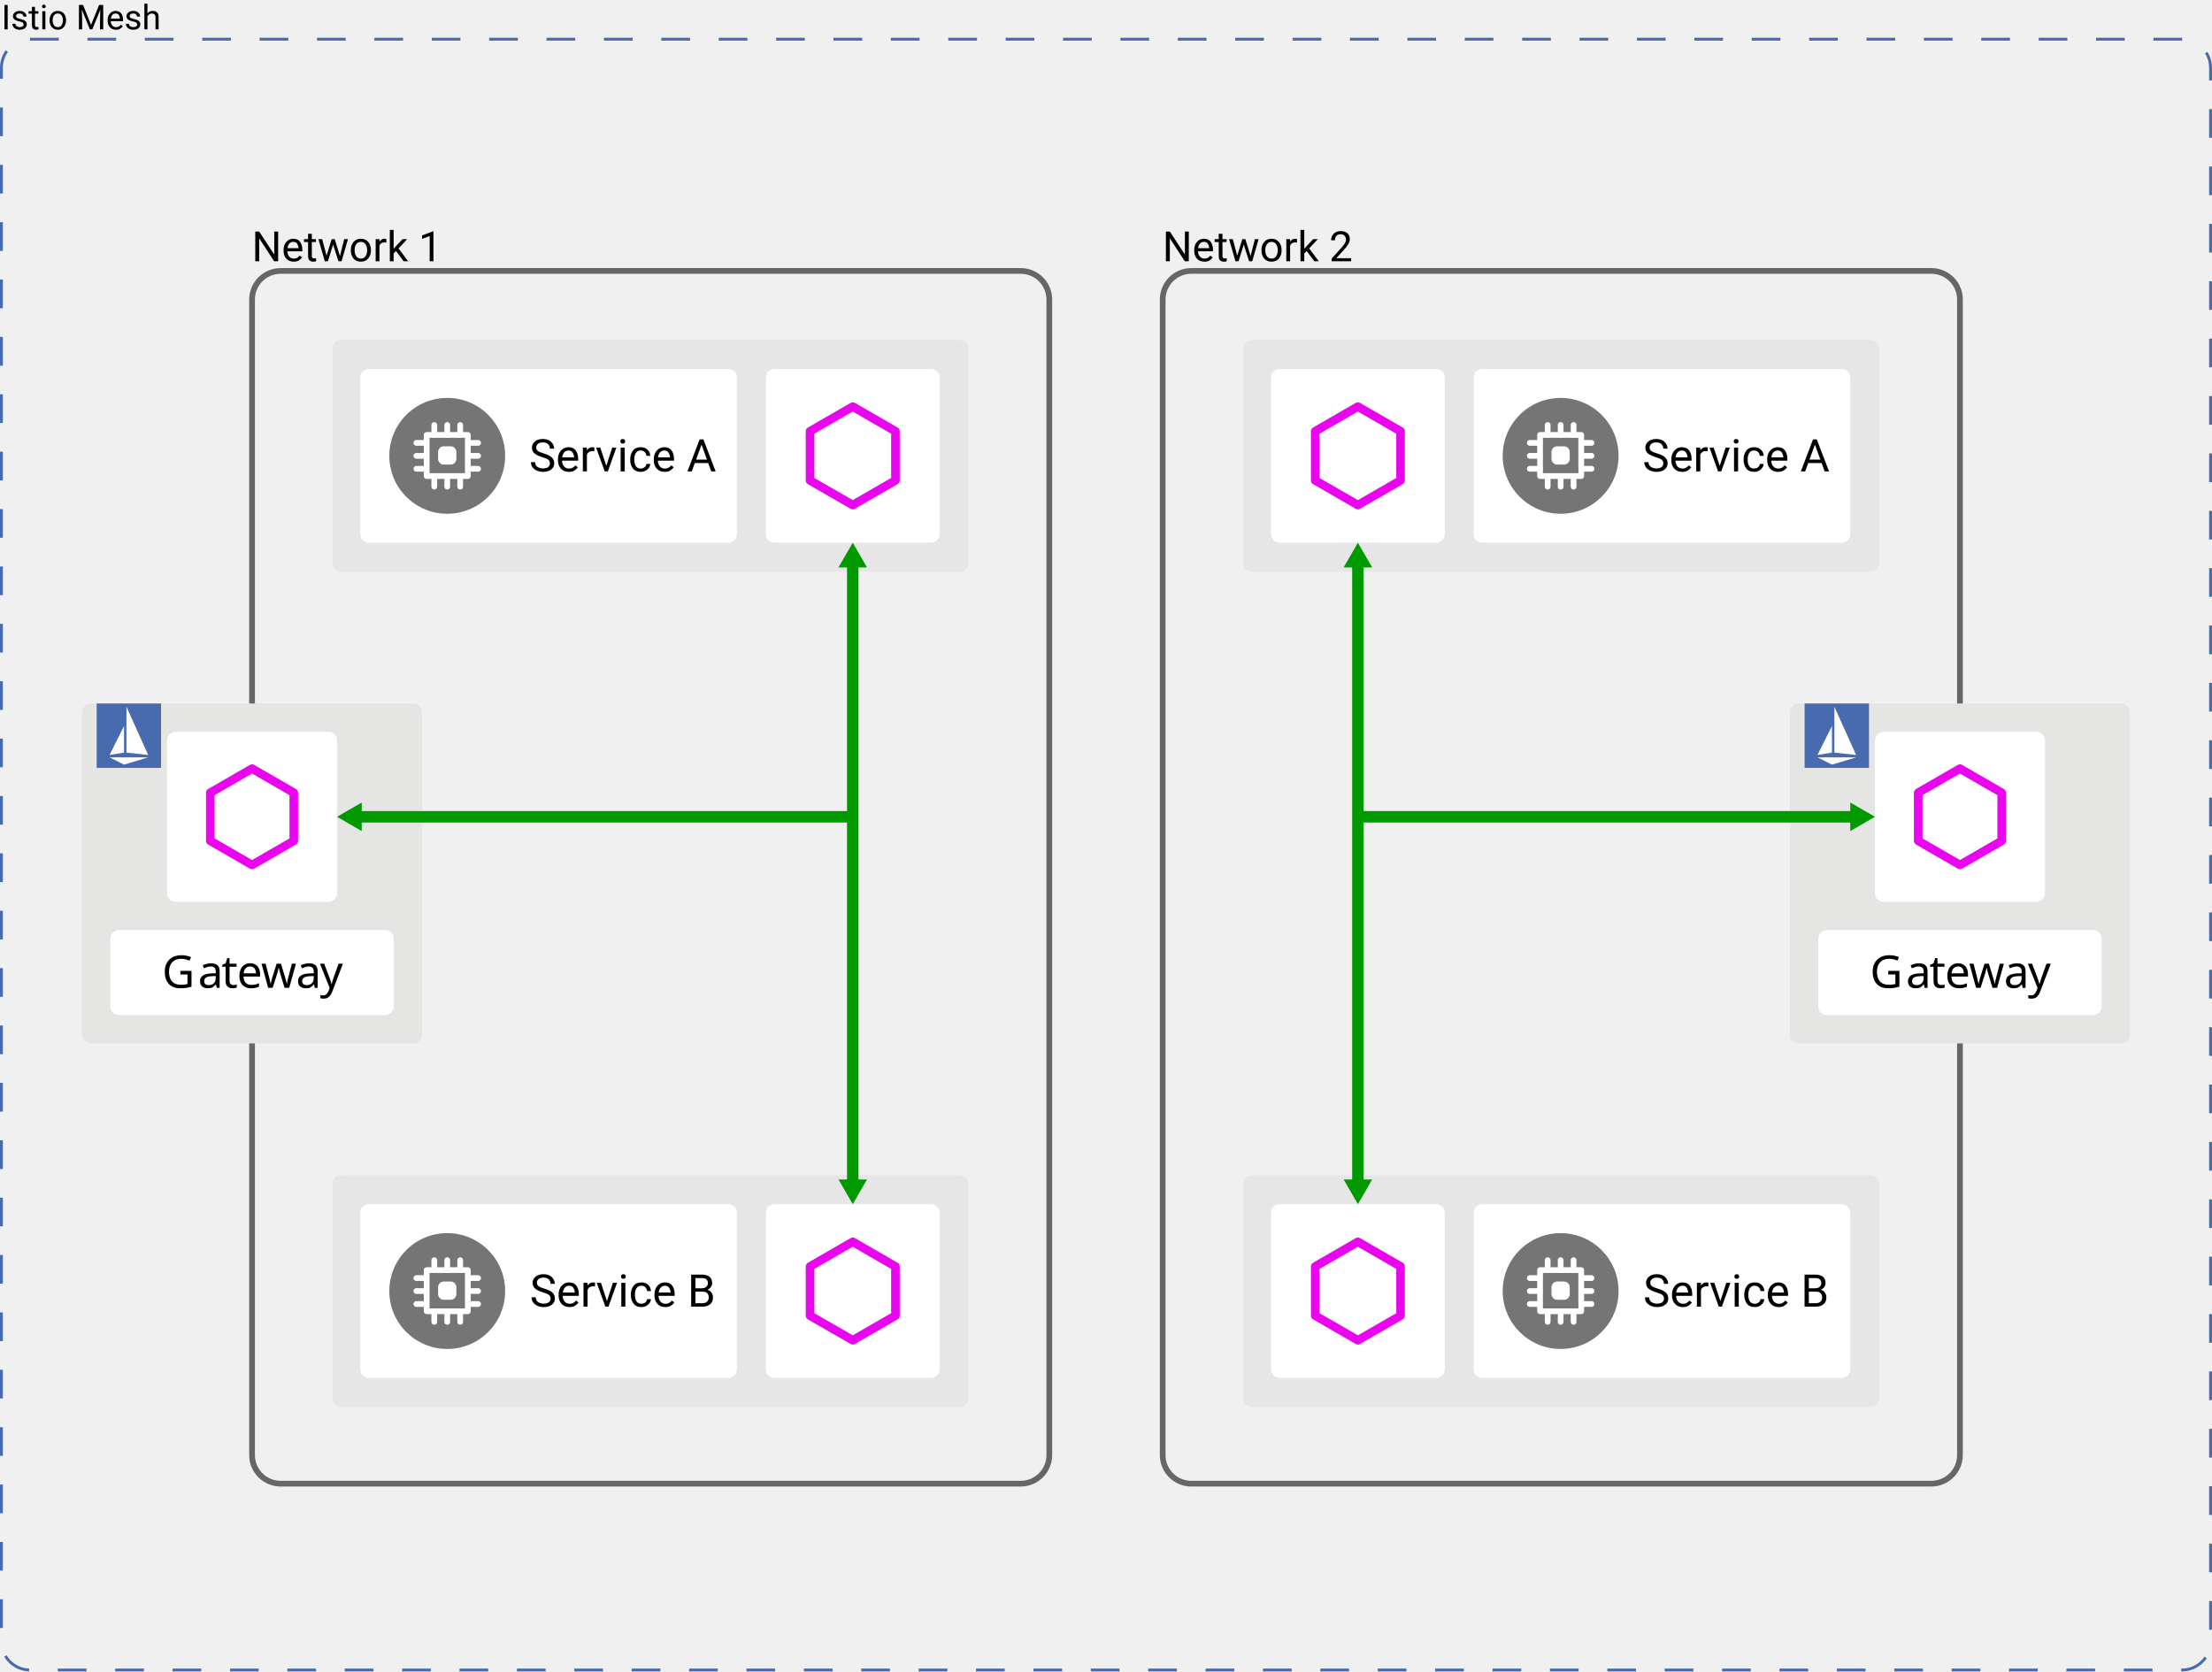
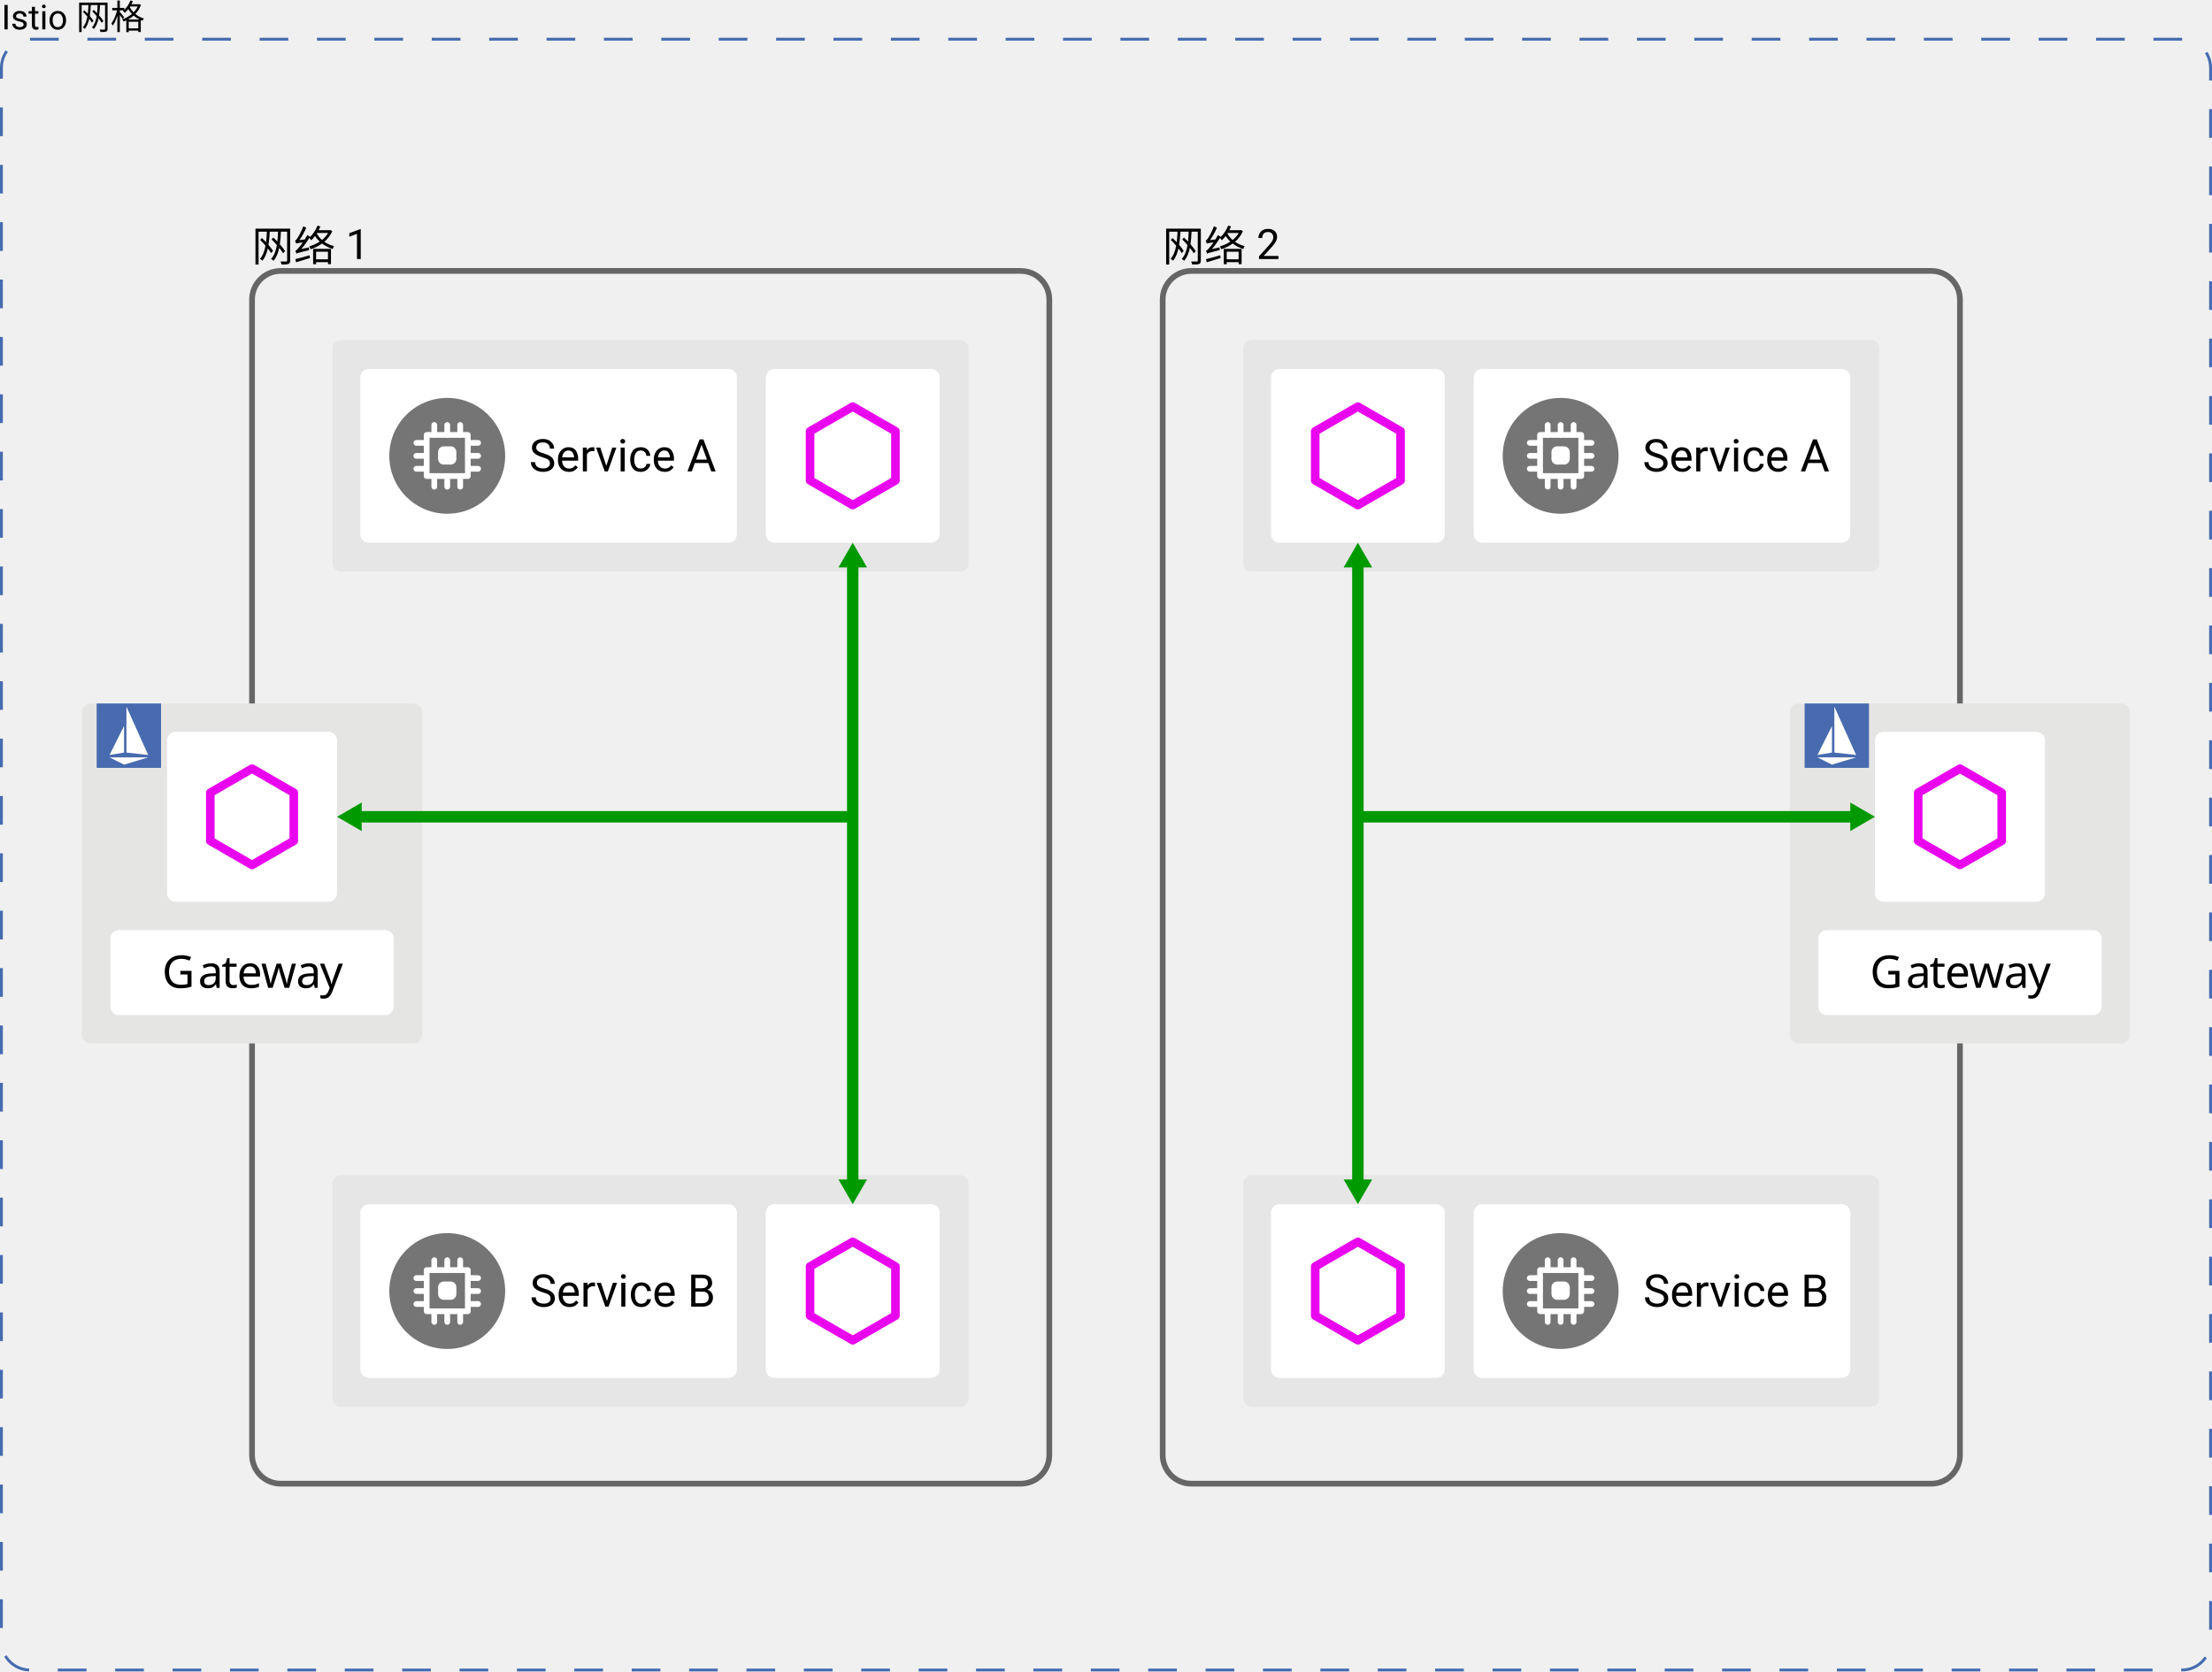
<svg xmlns="http://www.w3.org/2000/svg" viewBox="0 0 773.19 584.32">
  <defs>
-     <style>.a898c3a8-e4f1-42b3-ab4c-53464259dba1,.ab8f4c5f-abbd-419a-b2f9-be359bf77f4a,.b03e2be6-f80d-46bc-a444-12b614e430fd,.b2ddb76a-9f78-421a-b82c-637fe18816e2,.b96e14af-acda-4a46-a38c-736421bf2a0a{fill:none}.a898c3a8-e4f1-42b3-ab4c-53464259dba1,.b03e2be6-f80d-46bc-a444-12b614e430fd,.b96e14af-acda-4a46-a38c-736421bf2a0a{stroke-linejoin:round}.acd1fcb7-c7dd-459b-8dd4-430b2db5ec69,.bfc0c7ce-22cb-46e8-ac34-44feb6607930{font-family:Roboto-Regular,Roboto}.acd1fcb7-c7dd-459b-8dd4-430b2db5ec69{font-size:14.62px}.a898c3a8-e4f1-42b3-ab4c-53464259dba1{stroke:#666;stroke-width:2px}.ab8f4c5f-abbd-419a-b2f9-be359bf77f4a,.b96e14af-acda-4a46-a38c-736421bf2a0a{stroke-width:2px}.be101bb0-46dd-4b66-8766-88a0c553d283{fill:#e6e6e6}.af9ad130-8077-486c-b6b3-d263c2e9a34f{fill:#fff}.b03e2be6-f80d-46bc-a444-12b614e430fd{stroke:#e905ee;stroke-width:3px}.a4b0ffe2-51af-409d-873d-f24bd234c7c2,.bfc0c7ce-22cb-46e8-ac34-44feb6607930{font-size:15.75px}.af5b2a71-57e2-4b57-b893-8ffdb67d0ce1{letter-spacing:.01em}.b904c8fb-5cd7-4c6f-88d9-d8ed5b63d8f6{fill:#757575}.ab8f4c5f-abbd-419a-b2f9-be359bf77f4a,.b96e14af-acda-4a46-a38c-736421bf2a0a{stroke:#fff}.ab8f4c5f-abbd-419a-b2f9-be359bf77f4a{stroke-linecap:round;stroke-miterlimit:10}.b2ddb76a-9f78-421a-b82c-637fe18816e2{stroke-miterlimit:10}.fedf45f0-49d3-404f-b3da-f996dd6408d8{fill:#e5e5e4}.a4b0ffe2-51af-409d-873d-f24bd234c7c2{font-family:GoogleSans-Regular,Google Sans;letter-spacing:-.02em}.b483b729-8610-44b7-a133-80d0add2e607{letter-spacing:-.01em}.eddc2f64-ddab-46da-98d1-25b07bf4a597{letter-spacing:-.02em}.befe19ab-abba-4bda-80a4-13ad1e3d0876{letter-spacing:0}.a6b151db-f556-4f37-98ec-43f98b330f6a{fill:#486baf}.b2ddb76a-9f78-421a-b82c-637fe18816e2{stroke:#090;stroke-width:4px}.b42052a5-2e53-4e83-8d53-a80391206675{fill:#090}</style>
+     <style>
+ 			.a898c3a8-e4f1-42b3-ab4c-53464259dba1,.ab8f4c5f-abbd-419a-b2f9-be359bf77f4a,.b03e2be6-f80d-46bc-a444-12b614e430fd,.b2ddb76a-9f78-421a-b82c-637fe18816e2,.b96e14af-acda-4a46-a38c-736421bf2a0a{fill:none}.a898c3a8-e4f1-42b3-ab4c-53464259dba1,.b03e2be6-f80d-46bc-a444-12b614e430fd,.b96e14af-acda-4a46-a38c-736421bf2a0a{stroke-linejoin:round}.acd1fcb7-c7dd-459b-8dd4-430b2db5ec69,.bfc0c7ce-22cb-46e8-ac34-44feb6607930{font-family:Roboto-Regular,Roboto}.acd1fcb7-c7dd-459b-8dd4-430b2db5ec69{font-size:14.62px}.a898c3a8-e4f1-42b3-ab4c-53464259dba1{stroke:#666;stroke-width:2px}.ab8f4c5f-abbd-419a-b2f9-be359bf77f4a,.b96e14af-acda-4a46-a38c-736421bf2a0a{stroke-width:2px}.be101bb0-46dd-4b66-8766-88a0c553d283{fill:#e6e6e6}.af9ad130-8077-486c-b6b3-d263c2e9a34f{fill:#fff}.b03e2be6-f80d-46bc-a444-12b614e430fd{stroke:#e905ee;stroke-width:3px}.a4b0ffe2-51af-409d-873d-f24bd234c7c2,.bfc0c7ce-22cb-46e8-ac34-44feb6607930{font-size:15.75px}.af5b2a71-57e2-4b57-b893-8ffdb67d0ce1{letter-spacing:.01em}.b904c8fb-5cd7-4c6f-88d9-d8ed5b63d8f6{fill:#757575}.ab8f4c5f-abbd-419a-b2f9-be359bf77f4a,.b96e14af-acda-4a46-a38c-736421bf2a0a{stroke:#fff}.ab8f4c5f-abbd-419a-b2f9-be359bf77f4a{stroke-linecap:round;stroke-miterlimit:10}.b2ddb76a-9f78-421a-b82c-637fe18816e2{stroke-miterlimit:10}.fedf45f0-49d3-404f-b3da-f996dd6408d8{fill:#e5e5e4}.a4b0ffe2-51af-409d-873d-f24bd234c7c2{font-family:GoogleSans-Regular,Google
+ 			Sans;letter-spacing:-.02em}.b483b729-8610-44b7-a133-80d0add2e607{letter-spacing:-.01em}.eddc2f64-ddab-46da-98d1-25b07bf4a597{letter-spacing:-.02em}.befe19ab-abba-4bda-80a4-13ad1e3d0876{letter-spacing:0}.a6b151db-f556-4f37-98ec-43f98b330f6a{fill:#486baf}.b2ddb76a-9f78-421a-b82c-637fe18816e2{stroke:#090;stroke-width:4px}.b42052a5-2e53-4e83-8d53-a80391206675{fill:#090}
+ 		</style>
  </defs>
  <g id="aff93e7e-4d2a-468a-8c79-fd0c6e3dc8e1" data-name="multi-net">
    <rect x=".5" y="13.7" width="772.19" height="570.13" rx="10" stroke-linejoin="round" stroke="#466bb0" stroke-dasharray="10.03 10.03" fill="none" />
-     <text transform="translate(.48 10.27)" font-family="Roboto-Regular,Roboto" font-size="12">Istio Mesh</text>
-     <text class="acd1fcb7-c7dd-459b-8dd4-430b2db5ec69" transform="translate(88.02 91.34)">Network 1</text>
+     <text transform="translate(.48 10.27)" font-family="Roboto-Regular,Roboto" font-size="12">
+ 			Istio 网格
+ 		</text>
+     <text class="acd1fcb7-c7dd-459b-8dd4-430b2db5ec69" transform="translate(88.02 91.34)">
+ 			网络 1
+ 		</text>
    <rect class="a898c3a8-e4f1-42b3-ab4c-53464259dba1" x="88.1" y="94.72" width="278.68" height="423.97" rx="10" />
-     <text class="acd1fcb7-c7dd-459b-8dd4-430b2db5ec69" transform="translate(406.33 91.34)">Network 2</text>
+     <text class="acd1fcb7-c7dd-459b-8dd4-430b2db5ec69" transform="translate(406.33 91.34)">
+ 			网络 2
+ 		</text>
    <rect class="a898c3a8-e4f1-42b3-ab4c-53464259dba1" x="406.41" y="94.72" width="278.68" height="423.97" rx="10" />
    <rect class="be101bb0-46dd-4b66-8766-88a0c553d283" x="434.54" y="118.87" width="222.33" height="80.99" rx="3" />
    <rect class="af9ad130-8077-486c-b6b3-d263c2e9a34f" x="444.27" y="128.99" width="60.74" height="60.74" rx="3" />
    <path class="b03e2be6-f80d-46bc-a444-12b614e430fd" d="M489.56 167.97v-17.21l-14.92-8.61-14.91 8.61v17.21l14.91 8.6 14.92-8.6z" />
    <rect class="af9ad130-8077-486c-b6b3-d263c2e9a34f" x="515.14" y="128.99" width="131.61" height="60.74" rx="3" />
-     <text class="bfc0c7ce-22cb-46e8-ac34-44feb6607930" transform="translate(574.14 164.81)">Se<tspan class="af5b2a71-57e2-4b57-b893-8ffdb67d0ce1" x="17.69" y="0">r</tspan>
-       <tspan x="23.15" y="0">vice A</tspan>
+     <text class="bfc0c7ce-22cb-46e8-ac34-44feb6607930" transform="translate(574.14 164.81)">
+ 			Se
+ 			<tspan class="af5b2a71-57e2-4b57-b893-8ffdb67d0ce1" x="17.69" y="0">
+ 				r
+ 			</tspan>
+       <tspan x="23.15" y="0">
+ 				vice A
+ 			</tspan>
    </text>
    <circle class="b904c8fb-5cd7-4c6f-88d9-d8ed5b63d8f6" cx="545.51" cy="159.36" r="20.25" />
    <path class="b96e14af-acda-4a46-a38c-736421bf2a0a" d="M538.32 152.04h14.39v14.39h-14.39z" />
    <path class="ab8f4c5f-abbd-419a-b2f9-be359bf77f4a" d="M540.98 152.04v-3.47M545.51 152.04v-3.47M550.04 152.04v-3.47M540.98 170.15v-3.46M545.51 170.15v-3.46M550.04 170.15v-3.46M538.18 163.89h-3.46M538.18 159.36h-3.46M538.18 154.83h-3.46M556.3 163.89h-3.46M556.3 159.36h-3.46M556.3 154.83h-3.46" />
    <rect class="af9ad130-8077-486c-b6b3-d263c2e9a34f" x="542.31" y="156.03" width="6.39" height="6.39" rx="2" />
    <rect class="be101bb0-46dd-4b66-8766-88a0c553d283" x="116.23" y="118.87" width="222.33" height="80.99" rx="3" />
    <rect class="af9ad130-8077-486c-b6b3-d263c2e9a34f" x="125.96" y="128.99" width="131.61" height="60.74" rx="3" />
-     <text class="bfc0c7ce-22cb-46e8-ac34-44feb6607930" transform="translate(184.96 164.81)">Se<tspan class="af5b2a71-57e2-4b57-b893-8ffdb67d0ce1" x="17.69" y="0">r</tspan>
-       <tspan x="23.15" y="0">vice A</tspan>
+     <text class="bfc0c7ce-22cb-46e8-ac34-44feb6607930" transform="translate(184.96 164.81)">
+ 			Se
+ 			<tspan class="af5b2a71-57e2-4b57-b893-8ffdb67d0ce1" x="17.69" y="0">
+ 				r
+ 			</tspan>
+       <tspan x="23.15" y="0">
+ 				vice A
+ 			</tspan>
    </text>
    <circle class="b904c8fb-5cd7-4c6f-88d9-d8ed5b63d8f6" cx="156.33" cy="159.36" r="20.25" />
    <path class="b96e14af-acda-4a46-a38c-736421bf2a0a" d="M149.14 152.04h14.39v14.39h-14.39z" />
    <path class="ab8f4c5f-abbd-419a-b2f9-be359bf77f4a" d="M151.8 152.04v-3.47M156.33 152.04v-3.47M160.86 152.04v-3.47M151.8 170.15v-3.46M156.33 170.15v-3.46M160.86 170.15v-3.46M149 163.89h-3.46M149 159.36h-3.46M149 154.83h-3.46M167.12 163.89h-3.46M167.12 159.36h-3.46M167.12 154.83h-3.46" />
    <rect class="af9ad130-8077-486c-b6b3-d263c2e9a34f" x="153.13" y="156.03" width="6.39" height="6.39" rx="2" />
    <rect class="af9ad130-8077-486c-b6b3-d263c2e9a34f" x="267.7" y="128.99" width="60.74" height="60.74" rx="3" />
    <path class="b03e2be6-f80d-46bc-a444-12b614e430fd" d="M312.99 167.97v-17.21l-14.92-8.61-14.92 8.61v17.21l14.92 8.6 14.92-8.6z" />
    <rect class="be101bb0-46dd-4b66-8766-88a0c553d283" x="434.54" y="410.86" width="222.33" height="80.99" rx="3" />
    <rect class="af9ad130-8077-486c-b6b3-d263c2e9a34f" x="444.27" y="420.98" width="60.74" height="60.74" rx="3" />
    <path class="b03e2be6-f80d-46bc-a444-12b614e430fd" d="M489.56 459.96v-17.21l-14.92-8.61-14.91 8.61v17.21l14.91 8.6 14.92-8.6z" />
    <rect class="af9ad130-8077-486c-b6b3-d263c2e9a34f" x="515.14" y="420.98" width="131.61" height="60.74" rx="3" />
-     <text class="bfc0c7ce-22cb-46e8-ac34-44feb6607930" transform="translate(574.37 456.8)">Se<tspan class="af5b2a71-57e2-4b57-b893-8ffdb67d0ce1" x="17.69" y="0">r</tspan>
-       <tspan x="23.15" y="0">vice B</tspan>
+     <text class="bfc0c7ce-22cb-46e8-ac34-44feb6607930" transform="translate(574.37 456.8)">
+ 			Se
+ 			<tspan class="af5b2a71-57e2-4b57-b893-8ffdb67d0ce1" x="17.69" y="0">
+ 				r
+ 			</tspan>
+       <tspan x="23.15" y="0">
+ 				vice B
+ 			</tspan>
    </text>
    <circle class="b904c8fb-5cd7-4c6f-88d9-d8ed5b63d8f6" cx="545.51" cy="451.35" r="20.25" />
    <path class="b96e14af-acda-4a46-a38c-736421bf2a0a" d="M538.32 444.02h14.39v14.39h-14.39z" />
    <path class="ab8f4c5f-abbd-419a-b2f9-be359bf77f4a" d="M540.98 444.02v-3.46M545.51 444.02v-3.46M550.04 444.02v-3.46M540.98 462.14v-3.46M545.51 462.14v-3.46M550.04 462.14v-3.46M538.18 455.88h-3.46M538.18 451.35h-3.46M538.18 446.82h-3.46M556.3 455.88h-3.46M556.3 451.35h-3.46M556.3 446.82h-3.46" />
    <rect class="af9ad130-8077-486c-b6b3-d263c2e9a34f" x="542.31" y="448.02" width="6.39" height="6.39" rx="2" />
    <rect class="be101bb0-46dd-4b66-8766-88a0c553d283" x="116.23" y="410.86" width="222.33" height="80.99" rx="3" />
    <rect class="af9ad130-8077-486c-b6b3-d263c2e9a34f" x="125.96" y="420.98" width="131.61" height="60.74" rx="3" />
-     <text class="bfc0c7ce-22cb-46e8-ac34-44feb6607930" transform="translate(185.19 456.8)">Se<tspan class="af5b2a71-57e2-4b57-b893-8ffdb67d0ce1" x="17.69" y="0">r</tspan>
-       <tspan x="23.15" y="0">vice B</tspan>
+     <text class="bfc0c7ce-22cb-46e8-ac34-44feb6607930" transform="translate(185.19 456.8)">
+ 			Se
+ 			<tspan class="af5b2a71-57e2-4b57-b893-8ffdb67d0ce1" x="17.69" y="0">
+ 				r
+ 			</tspan>
+       <tspan x="23.15" y="0">
+ 				vice B
+ 			</tspan>
    </text>
    <circle class="b904c8fb-5cd7-4c6f-88d9-d8ed5b63d8f6" cx="156.33" cy="451.35" r="20.25" />
    <path class="b96e14af-acda-4a46-a38c-736421bf2a0a" d="M149.14 444.02h14.39v14.39h-14.39z" />
    <path class="ab8f4c5f-abbd-419a-b2f9-be359bf77f4a" d="M151.8 444.02v-3.46M156.33 444.02v-3.46M160.86 444.02v-3.46M151.8 462.14v-3.46M156.33 462.14v-3.46M160.86 462.14v-3.46M149 455.88h-3.46M149 451.35h-3.46M149 446.82h-3.46M167.12 455.88h-3.46M167.12 451.35h-3.46M167.12 446.82h-3.46" />
    <rect class="af9ad130-8077-486c-b6b3-d263c2e9a34f" x="153.13" y="448.02" width="6.39" height="6.39" rx="2" />
    <rect class="af9ad130-8077-486c-b6b3-d263c2e9a34f" x="267.7" y="420.98" width="60.74" height="60.74" rx="3" />
    <path class="b03e2be6-f80d-46bc-a444-12b614e430fd" d="M312.99 459.96v-17.21l-14.92-8.61-14.92 8.61v17.21l14.92 8.6 14.92-8.6z" />
    <rect class="fedf45f0-49d3-404f-b3da-f996dd6408d8" x="28.68" y="245.94" width="118.84" height="118.84" rx="3" />
    <rect class="af9ad130-8077-486c-b6b3-d263c2e9a34f" x="38.58" y="325.16" width="99.03" height="29.71" rx="3" />
-     <text class="a4b0ffe2-51af-409d-873d-f24bd234c7c2" transform="translate(56.64 345.35)">G<tspan class="b483b729-8610-44b7-a133-80d0add2e607" x="12.57" y="0">a</tspan>
-       <tspan class="eddc2f64-ddab-46da-98d1-25b07bf4a597" x="20.77" y="0">t</tspan>
-       <tspan class="b483b729-8610-44b7-a133-80d0add2e607" x="26.19" y="0">ewa</tspan>
-       <tspan class="befe19ab-abba-4bda-80a4-13ad1e3d0876" x="55.18" y="0">y</tspan>
+     <text class="a4b0ffe2-51af-409d-873d-f24bd234c7c2" transform="translate(56.64 345.35)">
+ 			G
+ 			<tspan class="b483b729-8610-44b7-a133-80d0add2e607" x="12.57" y="0">
+ 				a
+ 			</tspan>
+       <tspan class="eddc2f64-ddab-46da-98d1-25b07bf4a597" x="20.77" y="0">
+ 				t
+ 			</tspan>
+       <tspan class="b483b729-8610-44b7-a133-80d0add2e607" x="26.19" y="0">
+ 				ewa
+ 			</tspan>
+       <tspan class="befe19ab-abba-4bda-80a4-13ad1e3d0876" x="55.18" y="0">
+ 				y
+ 			</tspan>
    </text>
    <rect class="af9ad130-8077-486c-b6b3-d263c2e9a34f" x="58.39" y="255.84" width="59.42" height="59.42" rx="3" />
    <path class="b03e2be6-f80d-46bc-a444-12b614e430fd" d="M102.69 293.97v-16.84l-14.59-8.42-14.59 8.42v16.84l14.59 8.42 14.59-8.42z" />
    <path id="adbe458d-24f6-4f9b-99be-76fddc14b84e" data-name="background" class="a6b151db-f556-4f37-98ec-43f98b330f6a" d="M33.79 245.94h22.5v22.5h-22.5z" />
    <path id="b121e864-2885-4501-bb49-e41765f5e803" data-name="hull" class="af9ad130-8077-486c-b6b3-d263c2e9a34f" d="M38.29 264.78h13.5l-8.43 2.53-5.07-2.53z" />
    <path id="ecae613a-9ad1-40fa-b60f-d0f56f912847" data-name="mainsail" class="af9ad130-8077-486c-b6b3-d263c2e9a34f" d="M38.29 263.94l5.07-.85v-9.28l-5.07 10.13z" />
    <path id="a712b093-5c3c-4d6f-a997-234284dd50b8" data-name="headsail" class="af9ad130-8077-486c-b6b3-d263c2e9a34f" d="M44.2 263.09l7.59.85-7.59-16.88v16.03z" />
    <rect class="fedf45f0-49d3-404f-b3da-f996dd6408d8" x="625.67" y="245.94" width="118.84" height="118.84" rx="3" />
    <rect class="af9ad130-8077-486c-b6b3-d263c2e9a34f" x="635.58" y="325.16" width="99.03" height="29.71" rx="3" />
-     <text class="a4b0ffe2-51af-409d-873d-f24bd234c7c2" transform="translate(653.63 345.35)">G<tspan class="b483b729-8610-44b7-a133-80d0add2e607" x="12.57" y="0">a</tspan>
-       <tspan class="eddc2f64-ddab-46da-98d1-25b07bf4a597" x="20.77" y="0">t</tspan>
-       <tspan class="b483b729-8610-44b7-a133-80d0add2e607" x="26.19" y="0">ewa</tspan>
-       <tspan class="befe19ab-abba-4bda-80a4-13ad1e3d0876" x="55.18" y="0">y</tspan>
+     <text class="a4b0ffe2-51af-409d-873d-f24bd234c7c2" transform="translate(653.63 345.35)">
+ 			G
+ 			<tspan class="b483b729-8610-44b7-a133-80d0add2e607" x="12.57" y="0">
+ 				a
+ 			</tspan>
+       <tspan class="eddc2f64-ddab-46da-98d1-25b07bf4a597" x="20.77" y="0">
+ 				t
+ 			</tspan>
+       <tspan class="b483b729-8610-44b7-a133-80d0add2e607" x="26.19" y="0">
+ 				ewa
+ 			</tspan>
+       <tspan class="befe19ab-abba-4bda-80a4-13ad1e3d0876" x="55.18" y="0">
+ 				y
+ 			</tspan>
    </text>
    <rect class="af9ad130-8077-486c-b6b3-d263c2e9a34f" x="655.38" y="255.84" width="59.42" height="59.42" rx="3" />
    <path class="b03e2be6-f80d-46bc-a444-12b614e430fd" d="M699.68 293.97v-16.84l-14.59-8.42-14.59 8.42v16.84l14.59 8.42 14.59-8.42z" />
    <path id="a4cf8d2b-635a-43f8-9385-be8446ee704e" data-name="background" class="a6b151db-f556-4f37-98ec-43f98b330f6a" d="M630.79 245.94h22.5v22.5h-22.5z" />
    <path id="e2ef4d99-63f0-4338-8d54-add5edc78318" data-name="hull" class="af9ad130-8077-486c-b6b3-d263c2e9a34f" d="M635.29 264.78h13.5l-8.44 2.53-5.06-2.53z" />
    <path id="a48cffe7-b7ec-4d7e-b6f0-14ee2df15855" data-name="mainsail" class="af9ad130-8077-486c-b6b3-d263c2e9a34f" d="M635.29 263.94l5.06-.85v-9.28l-5.06 10.13z" />
    <path id="f4495752-9c5e-4c98-9d30-6a3bf21d51fd" data-name="headsail" class="af9ad130-8077-486c-b6b3-d263c2e9a34f" d="M641.19 263.09l7.6.85-7.6-16.88v16.03z" />
    <path class="b2ddb76a-9f78-421a-b82c-637fe18816e2" d="M474.64 196.91V413.8" />
    <path class="b42052a5-2e53-4e83-8d53-a80391206675" d="M469.66 198.37l4.98-8.63 4.99 8.63h-9.97zM469.66 412.34l4.98 8.64 4.99-8.64h-9.97z" />
    <path class="b2ddb76a-9f78-421a-b82c-637fe18816e2" d="M298.07 196.91V413.8" />
    <path class="b42052a5-2e53-4e83-8d53-a80391206675" d="M293.08 198.37l4.99-8.63 4.99 8.63h-9.98zM293.08 412.34l4.99 8.64 4.99-8.64h-9.98z" />
    <path class="b2ddb76a-9f78-421a-b82c-637fe18816e2" d="M124.98 285.55h173.09" />
    <path class="b42052a5-2e53-4e83-8d53-a80391206675" d="M126.44 290.54l-8.63-4.99 8.63-4.99v9.98z" />
    <path class="b2ddb76a-9f78-421a-b82c-637fe18816e2" d="M474.64 285.55h173.57" />
    <path class="b42052a5-2e53-4e83-8d53-a80391206675" d="M646.75 290.54l8.63-4.99-8.63-4.99v9.98z" />
  </g>
</svg>
